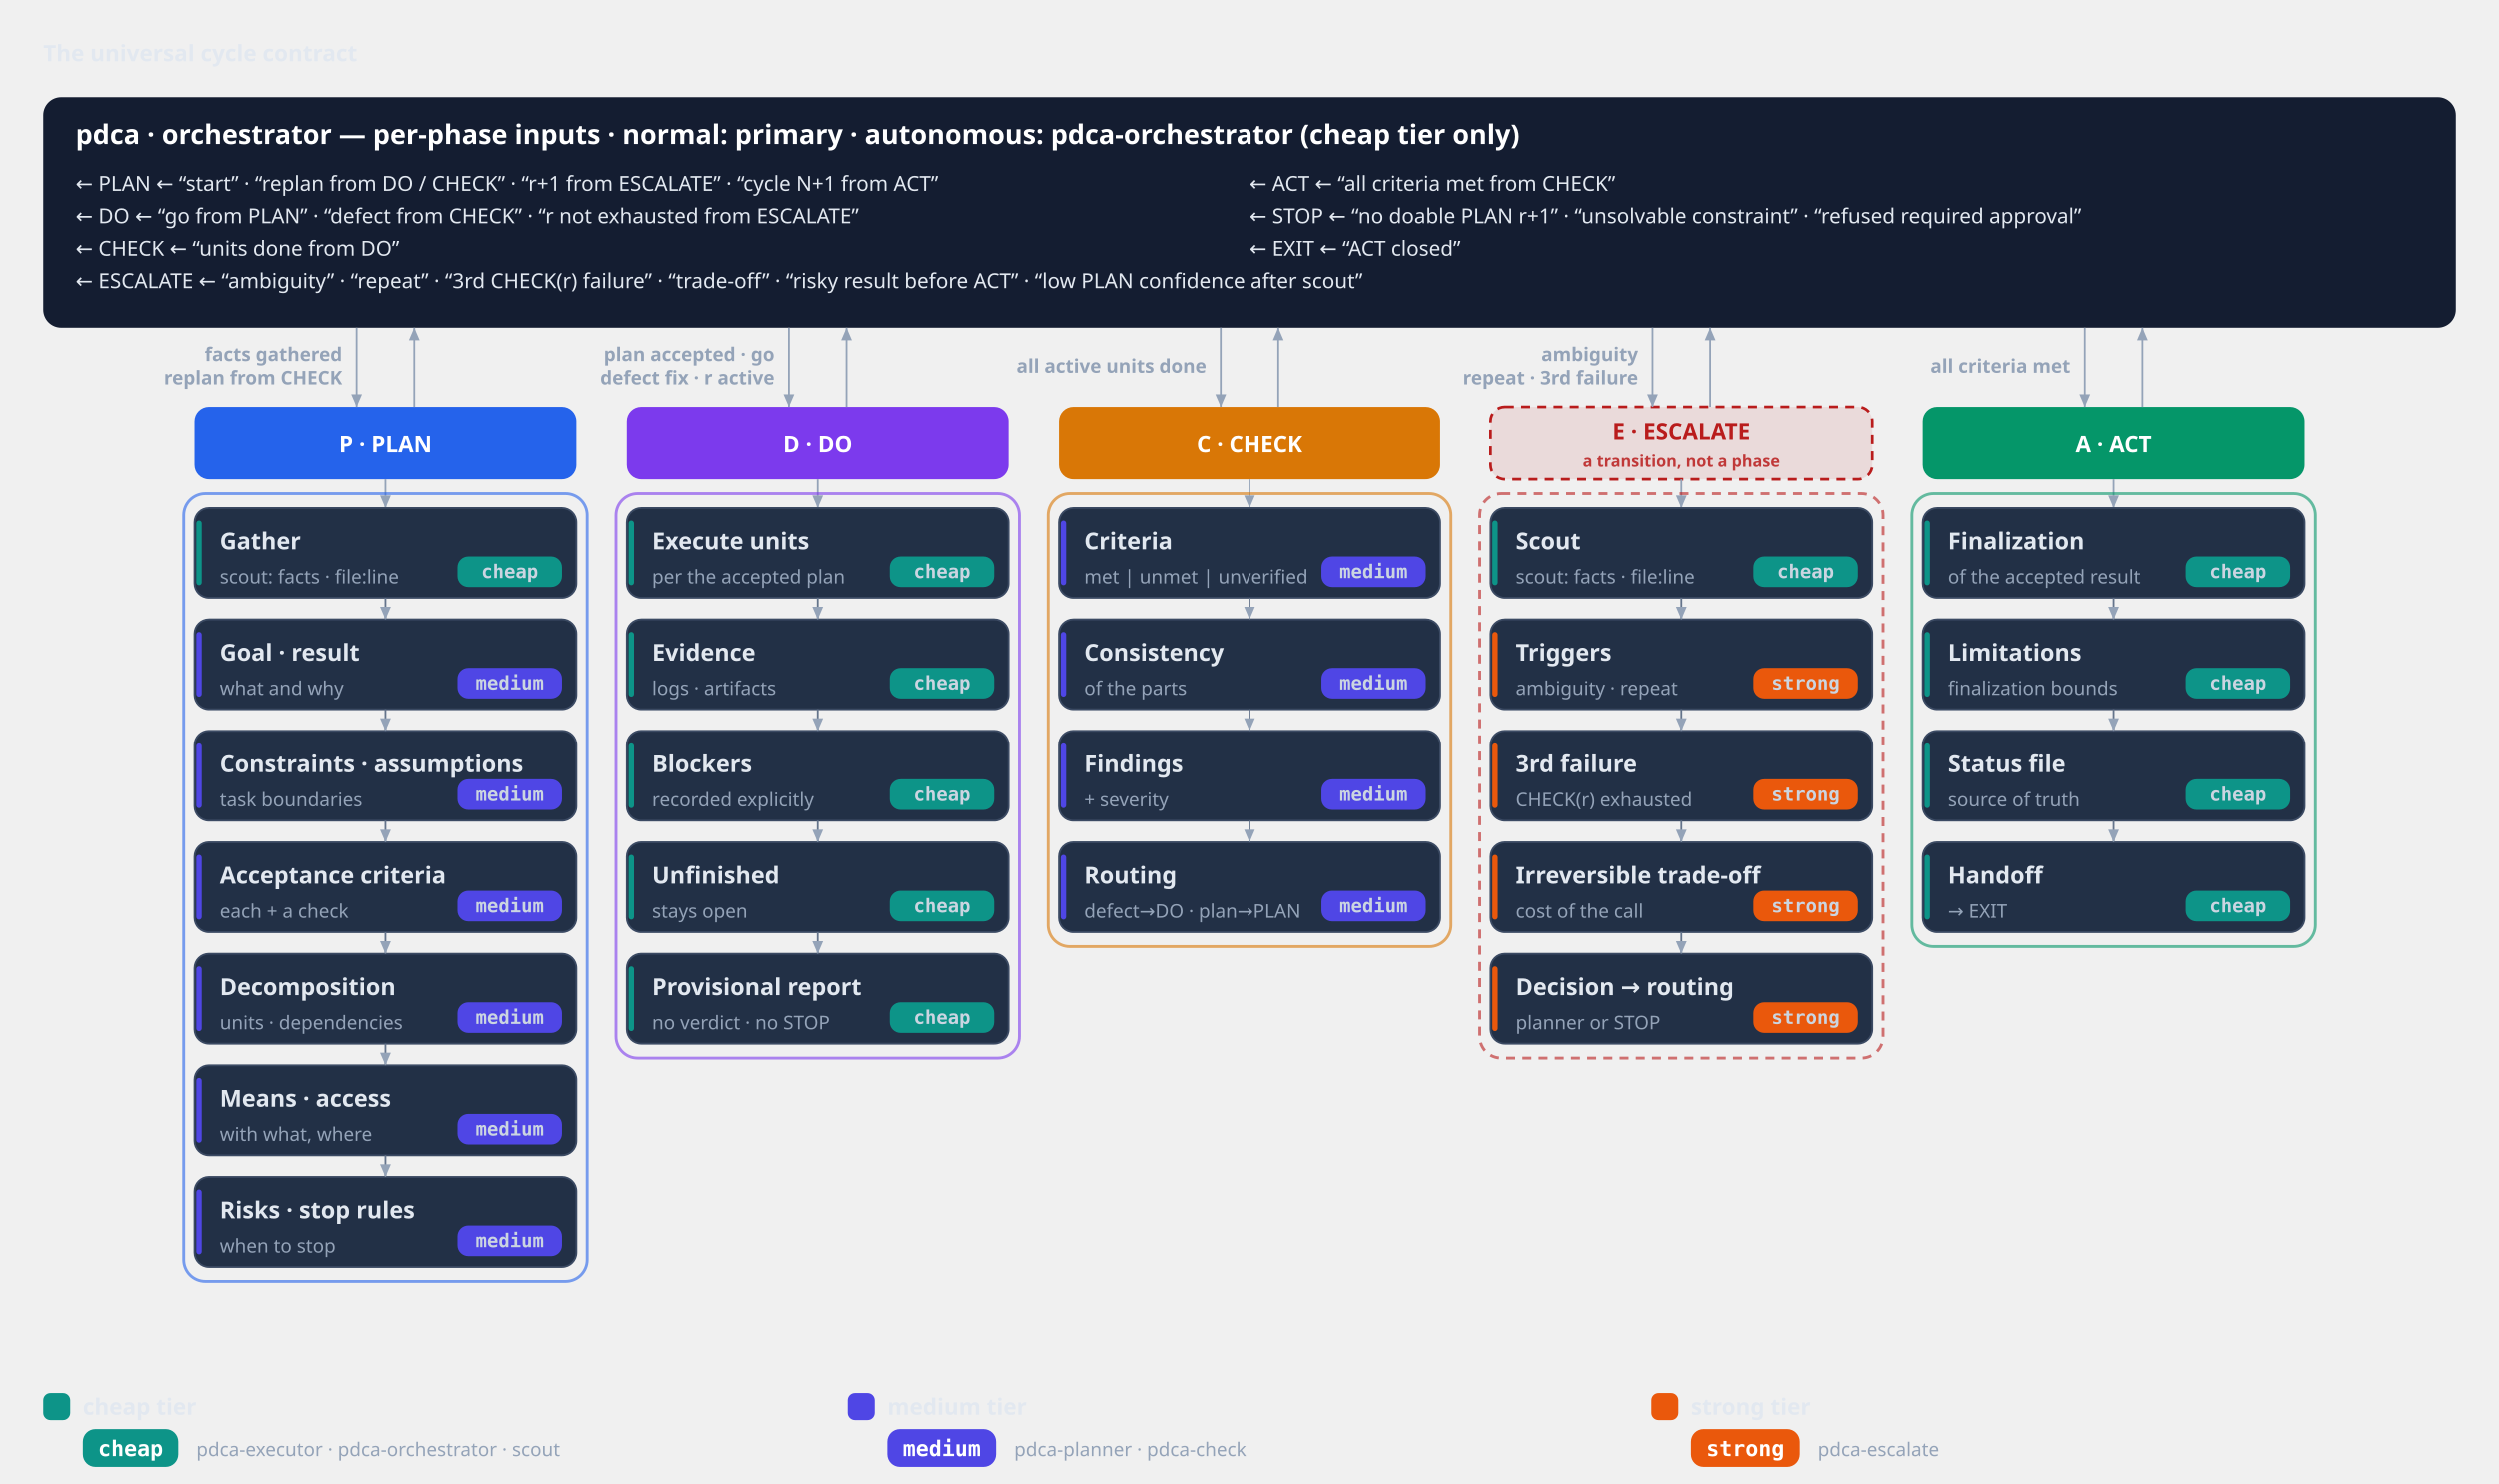
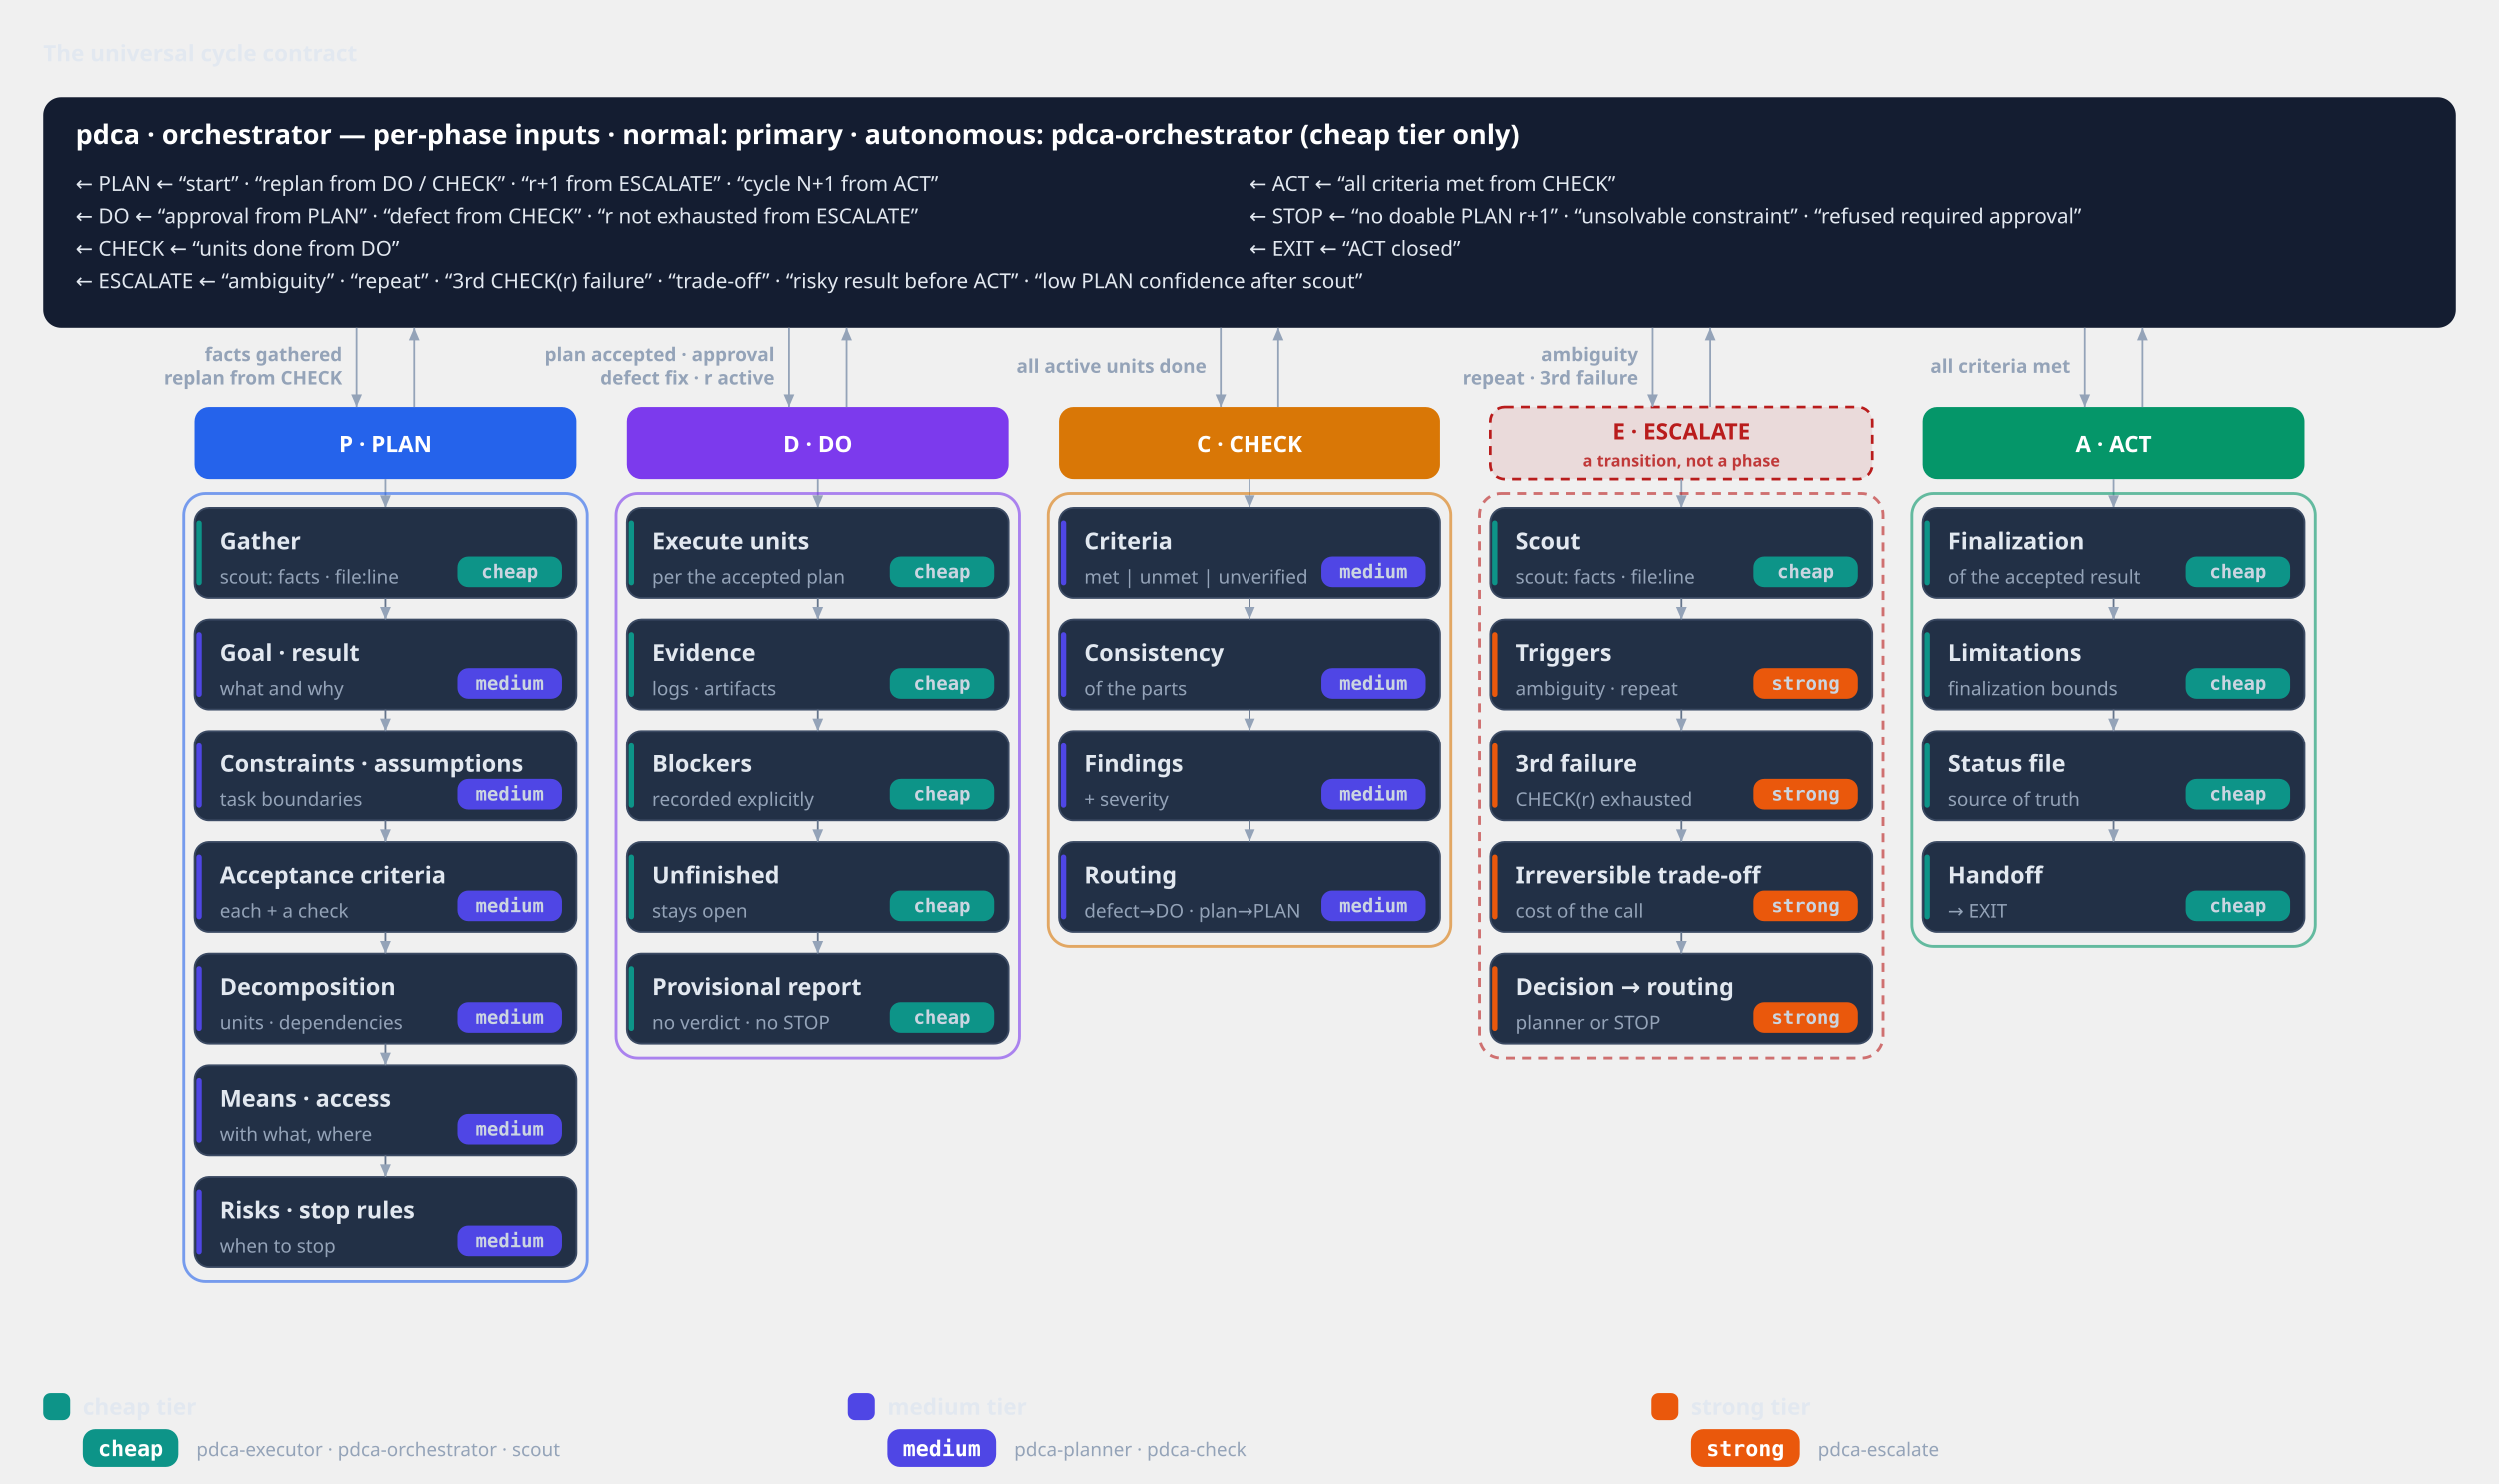
<svg xmlns="http://www.w3.org/2000/svg" viewBox="0 0 1388 824" width="1388" height="824" font-family="Segoe UI, system-ui, sans-serif" role="img">
  <defs>
    <marker id="arrow" markerWidth="9" markerHeight="9" refX="7" refY="3" orient="auto">
      <path d="M0,0 L7,3 L0,6 Z" fill="#94a3b8" />
    </marker>
  </defs>
  <style>
.t{font-size:13px;font-weight:600;fill:#e2e8f0}
.s{font-size:10.5px;fill:#94a3b8}
.h{font-size:12.5px;font-weight:700;fill:#ffffff}
.h2{font-size:12.5px;font-weight:700}
.h3{font-size:9px;font-weight:600}
.g{font-size:10.5px;font-weight:600}
.band{fill:#141d31}
.bt{fill:#ffffff;font-size:15px;font-weight:700}
.ol{fill:#e2e8f0;font-size:11.5px}
.lt{font-size:12.5px;font-weight:700;fill:#e2e8f0}
.ls{font-size:10.5px;fill:#94a3b8}
.lm{font-family:ui-monospace,Consolas,Menlo,monospace;font-size:12px;font-weight:700}
.bm{font-family:ui-monospace,Consolas,Menlo,monospace;font-size:10.5px;font-weight:700}
.st{font-size:14px;font-weight:700}
.ss{font-size:10.5px;font-weight:600}
</style>
  <text x="24" y="34" class="lt">The universal cycle contract</text>
  <rect x="24" y="54" width="1340" height="128" rx="10" class="band" />
  <text x="42" y="80" class="bt">pdca · orchestrator — per-phase inputs · normal: primary · autonomous: pdca-orchestrator (cheap tier only)</text>
  <text x="42" y="106" class="ol">← PLAN ← “start” · “replan from DO / CHECK” · “r+1 from ESCALATE” · “cycle N+1 from ACT”</text>
-   <text x="42" y="124" class="ol">← DO ← “go from PLAN” · “defect from CHECK” · “r not exhausted from ESCALATE”</text>
+   <text x="42" y="124" class="ol">← DO ← “approval from PLAN” · “defect from CHECK” · “r not exhausted from ESCALATE”</text>
  <text x="42" y="142" class="ol">← CHECK ← “units done from DO”</text>
  <text x="42" y="160" class="ol">← ESCALATE ← “ambiguity” · “repeat” · “3rd CHECK(r) failure” · “trade-off” · “risky result before ACT” · “low PLAN confidence after scout”</text>
  <text x="694.0" y="106" class="ol">← ACT ← “all criteria met from CHECK”</text>
  <text x="694.0" y="124" class="ol">← STOP ← “no doable PLAN r+1” · “unsolvable constraint” · “refused required approval”</text>
  <text x="694.0" y="142" class="ol">← EXIT ← “ACT closed”</text>
  <rect x="108.0" y="226" width="212" height="40" rx="8" fill="#2563eb" />
  <text x="214.0" y="251.0" class="h" fill="#ffffff" text-anchor="middle">P · PLAN</text>
  <polyline points="214.0,266 214.0,282" fill="none" stroke="#94a3b8" marker-end="url(#arrow)" />
  <rect x="108.0" y="282" width="212" height="50" rx="8" fill="#223046" stroke="#3b4a63" stroke-width="1" />
  <rect x="109.0" y="289" width="3" height="36" rx="1.5" fill="#0d9488" />
  <rect x="254.0" y="309" width="58" height="17" rx="6" fill="#0d9488" />
  <text x="283.0" y="321.0" class="bm" fill="#cbd5e1" text-anchor="middle">cheap</text>
  <text x="122.0" y="305" class="t">Gather</text>
  <text x="122.0" y="324" class="s">scout: facts · file:line</text>
  <rect x="108.0" y="344" width="212" height="50" rx="8" fill="#223046" stroke="#3b4a63" stroke-width="1" />
  <rect x="109.0" y="351" width="3" height="36" rx="1.5" fill="#4f46e5" />
  <rect x="254.0" y="371" width="58" height="17" rx="6" fill="#4f46e5" />
  <text x="283.0" y="383.0" class="bm" fill="#cbd5e1" text-anchor="middle">medium</text>
  <text x="122.0" y="367" class="t">Goal · result</text>
  <text x="122.0" y="386" class="s">what and why</text>
  <rect x="108.0" y="406" width="212" height="50" rx="8" fill="#223046" stroke="#3b4a63" stroke-width="1" />
  <rect x="109.0" y="413" width="3" height="36" rx="1.5" fill="#4f46e5" />
  <rect x="254.0" y="433" width="58" height="17" rx="6" fill="#4f46e5" />
  <text x="283.0" y="445.0" class="bm" fill="#cbd5e1" text-anchor="middle">medium</text>
  <text x="122.0" y="429" class="t">Constraints · assumptions</text>
  <text x="122.0" y="448" class="s">task boundaries</text>
  <rect x="108.0" y="468" width="212" height="50" rx="8" fill="#223046" stroke="#3b4a63" stroke-width="1" />
  <rect x="109.0" y="475" width="3" height="36" rx="1.5" fill="#4f46e5" />
  <rect x="254.0" y="495" width="58" height="17" rx="6" fill="#4f46e5" />
  <text x="283.0" y="507.0" class="bm" fill="#cbd5e1" text-anchor="middle">medium</text>
  <text x="122.0" y="491" class="t">Acceptance criteria</text>
  <text x="122.0" y="510" class="s">each + a check</text>
  <rect x="108.0" y="530" width="212" height="50" rx="8" fill="#223046" stroke="#3b4a63" stroke-width="1" />
  <rect x="109.0" y="537" width="3" height="36" rx="1.5" fill="#4f46e5" />
  <rect x="254.0" y="557" width="58" height="17" rx="6" fill="#4f46e5" />
  <text x="283.0" y="569.0" class="bm" fill="#cbd5e1" text-anchor="middle">medium</text>
  <text x="122.0" y="553" class="t">Decomposition</text>
  <text x="122.0" y="572" class="s">units · dependencies</text>
  <rect x="108.0" y="592" width="212" height="50" rx="8" fill="#223046" stroke="#3b4a63" stroke-width="1" />
  <rect x="109.0" y="599" width="3" height="36" rx="1.5" fill="#4f46e5" />
  <rect x="254.0" y="619" width="58" height="17" rx="6" fill="#4f46e5" />
  <text x="283.0" y="631.0" class="bm" fill="#cbd5e1" text-anchor="middle">medium</text>
  <text x="122.0" y="615" class="t">Means · access</text>
  <text x="122.0" y="634" class="s">with what, where</text>
  <rect x="108.0" y="654" width="212" height="50" rx="8" fill="#223046" stroke="#3b4a63" stroke-width="1" />
  <rect x="109.0" y="661" width="3" height="36" rx="1.5" fill="#4f46e5" />
  <rect x="254.0" y="681" width="58" height="17" rx="6" fill="#4f46e5" />
  <text x="283.0" y="693.0" class="bm" fill="#cbd5e1" text-anchor="middle">medium</text>
  <text x="122.0" y="677" class="t">Risks · stop rules</text>
  <text x="122.0" y="696" class="s">when to stop</text>
  <polyline points="214.0,332 214.0,344" fill="none" stroke="#64748b" marker-end="url(#arrow)" />
  <polyline points="214.0,394 214.0,406" fill="none" stroke="#64748b" marker-end="url(#arrow)" />
  <polyline points="214.0,456 214.0,468" fill="none" stroke="#64748b" marker-end="url(#arrow)" />
  <polyline points="214.0,518 214.0,530" fill="none" stroke="#64748b" marker-end="url(#arrow)" />
  <polyline points="214.0,580 214.0,592" fill="none" stroke="#64748b" marker-end="url(#arrow)" />
  <polyline points="214.0,642 214.0,654" fill="none" stroke="#64748b" marker-end="url(#arrow)" />
  <rect x="102.0" y="274" width="224" height="438" rx="12" fill="none" stroke="#2563eb" stroke-opacity="0.6" stroke-width="1.6" />
  <rect x="348.0" y="226" width="212" height="40" rx="8" fill="#7c3aed" />
  <text x="454.0" y="251.0" class="h" fill="#ffffff" text-anchor="middle">D · DO</text>
  <polyline points="454.0,266 454.0,282" fill="none" stroke="#94a3b8" marker-end="url(#arrow)" />
  <rect x="348.0" y="282" width="212" height="50" rx="8" fill="#223046" stroke="#3b4a63" stroke-width="1" />
  <rect x="349.0" y="289" width="3" height="36" rx="1.5" fill="#0d9488" />
  <rect x="494.0" y="309" width="58" height="17" rx="6" fill="#0d9488" />
  <text x="523.0" y="321.0" class="bm" fill="#cbd5e1" text-anchor="middle">cheap</text>
  <text x="362.0" y="305" class="t">Execute units</text>
  <text x="362.0" y="324" class="s">per the accepted plan</text>
  <rect x="348.0" y="344" width="212" height="50" rx="8" fill="#223046" stroke="#3b4a63" stroke-width="1" />
  <rect x="349.0" y="351" width="3" height="36" rx="1.5" fill="#0d9488" />
  <rect x="494.0" y="371" width="58" height="17" rx="6" fill="#0d9488" />
  <text x="523.0" y="383.0" class="bm" fill="#cbd5e1" text-anchor="middle">cheap</text>
  <text x="362.0" y="367" class="t">Evidence</text>
  <text x="362.0" y="386" class="s">logs · artifacts</text>
  <rect x="348.0" y="406" width="212" height="50" rx="8" fill="#223046" stroke="#3b4a63" stroke-width="1" />
  <rect x="349.0" y="413" width="3" height="36" rx="1.5" fill="#0d9488" />
  <rect x="494.0" y="433" width="58" height="17" rx="6" fill="#0d9488" />
  <text x="523.0" y="445.0" class="bm" fill="#cbd5e1" text-anchor="middle">cheap</text>
  <text x="362.0" y="429" class="t">Blockers</text>
  <text x="362.0" y="448" class="s">recorded explicitly</text>
  <rect x="348.0" y="468" width="212" height="50" rx="8" fill="#223046" stroke="#3b4a63" stroke-width="1" />
  <rect x="349.0" y="475" width="3" height="36" rx="1.5" fill="#0d9488" />
  <rect x="494.0" y="495" width="58" height="17" rx="6" fill="#0d9488" />
  <text x="523.0" y="507.0" class="bm" fill="#cbd5e1" text-anchor="middle">cheap</text>
  <text x="362.0" y="491" class="t">Unfinished</text>
  <text x="362.0" y="510" class="s">stays open</text>
  <rect x="348.0" y="530" width="212" height="50" rx="8" fill="#223046" stroke="#3b4a63" stroke-width="1" />
  <rect x="349.0" y="537" width="3" height="36" rx="1.5" fill="#0d9488" />
  <rect x="494.0" y="557" width="58" height="17" rx="6" fill="#0d9488" />
  <text x="523.0" y="569.0" class="bm" fill="#cbd5e1" text-anchor="middle">cheap</text>
  <text x="362.0" y="553" class="t">Provisional report</text>
  <text x="362.0" y="572" class="s">no verdict · no STOP</text>
  <polyline points="454.0,332 454.0,344" fill="none" stroke="#64748b" marker-end="url(#arrow)" />
  <polyline points="454.0,394 454.0,406" fill="none" stroke="#64748b" marker-end="url(#arrow)" />
  <polyline points="454.0,456 454.0,468" fill="none" stroke="#64748b" marker-end="url(#arrow)" />
  <polyline points="454.0,518 454.0,530" fill="none" stroke="#64748b" marker-end="url(#arrow)" />
  <rect x="342.0" y="274" width="224" height="314" rx="12" fill="none" stroke="#7c3aed" stroke-opacity="0.6" stroke-width="1.6" />
  <rect x="588.0" y="226" width="212" height="40" rx="8" fill="#d97706" />
  <text x="694.0" y="251.0" class="h" fill="#ffffff" text-anchor="middle">C · CHECK</text>
  <polyline points="694.0,266 694.0,282" fill="none" stroke="#94a3b8" marker-end="url(#arrow)" />
  <rect x="588.0" y="282" width="212" height="50" rx="8" fill="#223046" stroke="#3b4a63" stroke-width="1" />
  <rect x="589.0" y="289" width="3" height="36" rx="1.5" fill="#4f46e5" />
  <rect x="734.0" y="309" width="58" height="17" rx="6" fill="#4f46e5" />
  <text x="763.0" y="321.0" class="bm" fill="#cbd5e1" text-anchor="middle">medium</text>
  <text x="602.0" y="305" class="t">Criteria</text>
  <text x="602.0" y="324" class="s">met | unmet | unverified</text>
  <rect x="588.0" y="344" width="212" height="50" rx="8" fill="#223046" stroke="#3b4a63" stroke-width="1" />
  <rect x="589.0" y="351" width="3" height="36" rx="1.5" fill="#4f46e5" />
  <rect x="734.0" y="371" width="58" height="17" rx="6" fill="#4f46e5" />
  <text x="763.0" y="383.0" class="bm" fill="#cbd5e1" text-anchor="middle">medium</text>
  <text x="602.0" y="367" class="t">Consistency</text>
  <text x="602.0" y="386" class="s">of the parts</text>
  <rect x="588.0" y="406" width="212" height="50" rx="8" fill="#223046" stroke="#3b4a63" stroke-width="1" />
  <rect x="589.0" y="413" width="3" height="36" rx="1.5" fill="#4f46e5" />
  <rect x="734.0" y="433" width="58" height="17" rx="6" fill="#4f46e5" />
  <text x="763.0" y="445.0" class="bm" fill="#cbd5e1" text-anchor="middle">medium</text>
  <text x="602.0" y="429" class="t">Findings</text>
  <text x="602.0" y="448" class="s">+ severity</text>
  <rect x="588.0" y="468" width="212" height="50" rx="8" fill="#223046" stroke="#3b4a63" stroke-width="1" />
  <rect x="589.0" y="475" width="3" height="36" rx="1.5" fill="#4f46e5" />
  <rect x="734.0" y="495" width="58" height="17" rx="6" fill="#4f46e5" />
  <text x="763.0" y="507.0" class="bm" fill="#cbd5e1" text-anchor="middle">medium</text>
  <text x="602.0" y="491" class="t">Routing</text>
  <text x="602.0" y="510" class="s">defect→DO · plan→PLAN</text>
  <polyline points="694.0,332 694.0,344" fill="none" stroke="#64748b" marker-end="url(#arrow)" />
  <polyline points="694.0,394 694.0,406" fill="none" stroke="#64748b" marker-end="url(#arrow)" />
  <polyline points="694.0,456 694.0,468" fill="none" stroke="#64748b" marker-end="url(#arrow)" />
  <rect x="582.0" y="274" width="224" height="252" rx="12" fill="none" stroke="#d97706" stroke-opacity="0.6" stroke-width="1.6" />
  <rect x="828.0" y="226" width="212" height="40" rx="8" fill="#b91c1c" fill-opacity="0.10" stroke="#b91c1c" stroke-width="1.5" stroke-dasharray="5,4" />
  <text x="934.0" y="244.0" class="h2" fill="#b91c1c" text-anchor="middle">E · ESCALATE</text>
  <text x="934.0" y="259.0" class="h3" fill="#b91c1c" opacity="0.85" text-anchor="middle">a transition, not a phase</text>
  <polyline points="934.0,266 934.0,282" fill="none" stroke="#94a3b8" marker-end="url(#arrow)" />
  <rect x="828.0" y="282" width="212" height="50" rx="8" fill="#223046" stroke="#3b4a63" stroke-width="1" />
  <rect x="829.0" y="289" width="3" height="36" rx="1.5" fill="#0d9488" />
  <rect x="974.0" y="309" width="58" height="17" rx="6" fill="#0d9488" />
  <text x="1003.0" y="321.0" class="bm" fill="#cbd5e1" text-anchor="middle">cheap</text>
  <text x="842.0" y="305" class="t">Scout</text>
  <text x="842.0" y="324" class="s">scout: facts · file:line</text>
  <rect x="828.0" y="344" width="212" height="50" rx="8" fill="#223046" stroke="#3b4a63" stroke-width="1" />
  <rect x="829.0" y="351" width="3" height="36" rx="1.5" fill="#ea580c" />
  <rect x="974.0" y="371" width="58" height="17" rx="6" fill="#ea580c" />
  <text x="1003.0" y="383.0" class="bm" fill="#cbd5e1" text-anchor="middle">strong</text>
  <text x="842.0" y="367" class="t">Triggers</text>
  <text x="842.0" y="386" class="s">ambiguity · repeat</text>
  <rect x="828.0" y="406" width="212" height="50" rx="8" fill="#223046" stroke="#3b4a63" stroke-width="1" />
  <rect x="829.0" y="413" width="3" height="36" rx="1.5" fill="#ea580c" />
  <rect x="974.0" y="433" width="58" height="17" rx="6" fill="#ea580c" />
  <text x="1003.0" y="445.0" class="bm" fill="#cbd5e1" text-anchor="middle">strong</text>
  <text x="842.0" y="429" class="t">3rd failure</text>
  <text x="842.0" y="448" class="s">CHECK(r) exhausted</text>
  <rect x="828.0" y="468" width="212" height="50" rx="8" fill="#223046" stroke="#3b4a63" stroke-width="1" />
  <rect x="829.0" y="475" width="3" height="36" rx="1.5" fill="#ea580c" />
  <rect x="974.0" y="495" width="58" height="17" rx="6" fill="#ea580c" />
  <text x="1003.0" y="507.0" class="bm" fill="#cbd5e1" text-anchor="middle">strong</text>
  <text x="842.0" y="491" class="t">Irreversible trade-off</text>
  <text x="842.0" y="510" class="s">cost of the call</text>
  <rect x="828.0" y="530" width="212" height="50" rx="8" fill="#223046" stroke="#3b4a63" stroke-width="1" />
  <rect x="829.0" y="537" width="3" height="36" rx="1.5" fill="#ea580c" />
  <rect x="974.0" y="557" width="58" height="17" rx="6" fill="#ea580c" />
  <text x="1003.0" y="569.0" class="bm" fill="#cbd5e1" text-anchor="middle">strong</text>
  <text x="842.0" y="553" class="t">Decision → routing</text>
  <text x="842.0" y="572" class="s">planner or STOP</text>
  <polyline points="934.0,332 934.0,344" fill="none" stroke="#64748b" marker-end="url(#arrow)" />
  <polyline points="934.0,394 934.0,406" fill="none" stroke="#64748b" marker-end="url(#arrow)" />
  <polyline points="934.0,456 934.0,468" fill="none" stroke="#64748b" marker-end="url(#arrow)" />
  <polyline points="934.0,518 934.0,530" fill="none" stroke="#64748b" marker-end="url(#arrow)" />
  <rect x="822.0" y="274" width="224" height="314" rx="12" fill="none" stroke="#b91c1c" stroke-opacity="0.6" stroke-width="1.6" stroke-dasharray="5,4" />
  <rect x="1068.0" y="226" width="212" height="40" rx="8" fill="#059669" />
  <text x="1174.0" y="251.0" class="h" fill="#ffffff" text-anchor="middle">A · ACT</text>
  <polyline points="1174.0,266 1174.0,282" fill="none" stroke="#94a3b8" marker-end="url(#arrow)" />
  <rect x="1068.0" y="282" width="212" height="50" rx="8" fill="#223046" stroke="#3b4a63" stroke-width="1" />
  <rect x="1069.0" y="289" width="3" height="36" rx="1.5" fill="#0d9488" />
  <rect x="1214.0" y="309" width="58" height="17" rx="6" fill="#0d9488" />
  <text x="1243.0" y="321.0" class="bm" fill="#cbd5e1" text-anchor="middle">cheap</text>
  <text x="1082.0" y="305" class="t">Finalization</text>
  <text x="1082.0" y="324" class="s">of the accepted result</text>
  <rect x="1068.0" y="344" width="212" height="50" rx="8" fill="#223046" stroke="#3b4a63" stroke-width="1" />
  <rect x="1069.0" y="351" width="3" height="36" rx="1.5" fill="#0d9488" />
  <rect x="1214.0" y="371" width="58" height="17" rx="6" fill="#0d9488" />
  <text x="1243.0" y="383.0" class="bm" fill="#cbd5e1" text-anchor="middle">cheap</text>
  <text x="1082.0" y="367" class="t">Limitations</text>
  <text x="1082.0" y="386" class="s">finalization bounds</text>
  <rect x="1068.0" y="406" width="212" height="50" rx="8" fill="#223046" stroke="#3b4a63" stroke-width="1" />
  <rect x="1069.0" y="413" width="3" height="36" rx="1.5" fill="#0d9488" />
  <rect x="1214.0" y="433" width="58" height="17" rx="6" fill="#0d9488" />
  <text x="1243.0" y="445.0" class="bm" fill="#cbd5e1" text-anchor="middle">cheap</text>
  <text x="1082.0" y="429" class="t">Status file</text>
  <text x="1082.0" y="448" class="s">source of truth</text>
  <rect x="1068.0" y="468" width="212" height="50" rx="8" fill="#223046" stroke="#3b4a63" stroke-width="1" />
  <rect x="1069.0" y="475" width="3" height="36" rx="1.5" fill="#0d9488" />
  <rect x="1214.0" y="495" width="58" height="17" rx="6" fill="#0d9488" />
  <text x="1243.0" y="507.0" class="bm" fill="#cbd5e1" text-anchor="middle">cheap</text>
  <text x="1082.0" y="491" class="t">Handoff</text>
  <text x="1082.0" y="510" class="s">→ EXIT</text>
  <polyline points="1174.0,332 1174.0,344" fill="none" stroke="#64748b" marker-end="url(#arrow)" />
  <polyline points="1174.0,394 1174.0,406" fill="none" stroke="#64748b" marker-end="url(#arrow)" />
  <polyline points="1174.0,456 1174.0,468" fill="none" stroke="#64748b" marker-end="url(#arrow)" />
  <rect x="1062.0" y="274" width="224" height="252" rx="12" fill="none" stroke="#059669" stroke-opacity="0.6" stroke-width="1.6" />
  <polyline points="198.0,182 198.0,226" fill="none" stroke="#94a3b8" data-edge-id="dispatch_p" marker-end="url(#arrow)" />
  <text x="190.0" y="200.5" class="g" fill="#94a3b8" text-anchor="end">facts gathered</text>
  <text x="190.0" y="213.5" class="g" fill="#94a3b8" text-anchor="end">replan from CHECK</text>
  <polyline points="230.0,226 230.0,182" fill="none" stroke="#94a3b8" data-edge-id="return_p" marker-end="url(#arrow)" />
  <polyline points="438.0,182 438.0,226" fill="none" stroke="#94a3b8" data-edge-id="dispatch_d" marker-end="url(#arrow)" />
-   <text x="430.0" y="200.5" class="g" fill="#94a3b8" text-anchor="end">plan accepted · go</text>
+   <text x="430.0" y="200.5" class="g" fill="#94a3b8" text-anchor="end">plan accepted · approval</text>
  <text x="430.0" y="213.5" class="g" fill="#94a3b8" text-anchor="end">defect fix · r active</text>
  <polyline points="470.0,226 470.0,182" fill="none" stroke="#94a3b8" data-edge-id="return_d" marker-end="url(#arrow)" />
  <polyline points="678.0,182 678.0,226" fill="none" stroke="#94a3b8" data-edge-id="dispatch_c" marker-end="url(#arrow)" />
  <text x="670.0" y="207.0" class="g" fill="#94a3b8" text-anchor="end">all active units done</text>
  <polyline points="710.0,226 710.0,182" fill="none" stroke="#94a3b8" data-edge-id="return_c" marker-end="url(#arrow)" />
  <polyline points="918.0,182 918.0,226" fill="none" stroke="#94a3b8" data-edge-id="dispatch_e" marker-end="url(#arrow)" />
  <text x="910.0" y="200.5" class="g" fill="#94a3b8" text-anchor="end">ambiguity</text>
  <text x="910.0" y="213.5" class="g" fill="#94a3b8" text-anchor="end">repeat · 3rd failure</text>
  <polyline points="950.0,226 950.0,182" fill="none" stroke="#94a3b8" data-edge-id="return_e" marker-end="url(#arrow)" />
  <polyline points="1158.0,182 1158.0,226" fill="none" stroke="#94a3b8" data-edge-id="dispatch_a" marker-end="url(#arrow)" />
  <text x="1150.0" y="207.0" class="g" fill="#94a3b8" text-anchor="end">all criteria met</text>
  <polyline points="1190.0,226 1190.0,182" fill="none" stroke="#94a3b8" data-edge-id="return_a" marker-end="url(#arrow)" />
  <rect x="24.0" y="774" width="15" height="15" rx="4" fill="#0d9488" />
  <text x="46.0" y="786" class="lt">cheap tier</text>
  <rect x="46.0" y="794" width="53.0" height="21" rx="7" fill="#0d9488" />
  <text x="72.5" y="809" class="lm" fill="#ffffff" text-anchor="middle">cheap</text>
  <text x="109.0" y="809" class="ls">pdca-executor · pdca-orchestrator · scout</text>
  <rect x="470.667" y="774" width="15" height="15" rx="4" fill="#4f46e5" />
  <text x="492.667" y="786" class="lt">medium tier</text>
  <rect x="492.667" y="794" width="60.4" height="21" rx="7" fill="#4f46e5" />
  <text x="522.867" y="809" class="lm" fill="#ffffff" text-anchor="middle">medium</text>
  <text x="563.067" y="809" class="ls">pdca-planner · pdca-check</text>
  <rect x="917.333" y="774" width="15" height="15" rx="4" fill="#ea580c" />
  <text x="939.333" y="786" class="lt">strong tier</text>
  <rect x="939.333" y="794" width="60.4" height="21" rx="7" fill="#ea580c" />
  <text x="969.533" y="809" class="lm" fill="#ffffff" text-anchor="middle">strong</text>
  <text x="1009.733" y="809" class="ls">pdca-escalate</text>
  <text x="24" y="842" class="lt">The cycle state graph</text>
  <rect x="24" y="992" width="156" height="56" rx="10" fill="#94a3b8" fill-opacity="0.10" stroke="#94a3b8" stroke-width="1.8" data-node-id="START" />
  <text x="102.0" y="1019.0" class="st" fill="#94a3b8" text-anchor="middle">START</text>
  <text x="102.0" y="1036.0" class="ss" fill="#94a3b8" text-anchor="middle" opacity="0.8">start</text>
  <rect x="256" y="992" width="156" height="56" rx="10" fill="#60a5fa" fill-opacity="0.10" stroke="#60a5fa" stroke-width="1.8" data-node-id="PLAN" />
  <text x="334.0" y="1019.0" class="st" fill="#60a5fa" text-anchor="middle">P · PLAN</text>
  <text x="334.0" y="1036.0" class="ss" fill="#60a5fa" text-anchor="middle" opacity="0.8">plan</text>
  <rect x="488" y="992" width="156" height="56" rx="10" fill="#a78bfa" fill-opacity="0.10" stroke="#a78bfa" stroke-width="1.8" data-node-id="DO" />
  <text x="566.0" y="1019.0" class="st" fill="#a78bfa" text-anchor="middle">D · DO</text>
  <text x="566.0" y="1036.0" class="ss" fill="#a78bfa" text-anchor="middle" opacity="0.8">execute</text>
  <rect x="720" y="992" width="156" height="56" rx="10" fill="#fbbf24" fill-opacity="0.10" stroke="#fbbf24" stroke-width="1.8" data-node-id="CHECK" />
  <text x="798.0" y="1019.0" class="st" fill="#fbbf24" text-anchor="middle">C · CHECK</text>
  <text x="798.0" y="1036.0" class="ss" fill="#fbbf24" text-anchor="middle" opacity="0.8">verify</text>
  <rect x="952" y="992" width="156" height="56" rx="10" fill="#34d399" fill-opacity="0.10" stroke="#34d399" stroke-width="1.8" data-node-id="ACT" />
  <text x="1030.0" y="1019.0" class="st" fill="#34d399" text-anchor="middle">A · ACT</text>
  <text x="1030.0" y="1036.0" class="ss" fill="#34d399" text-anchor="middle" opacity="0.8">finalize</text>
  <rect x="1184" y="992" width="156" height="56" rx="10" fill="#94a3b8" fill-opacity="0.10" stroke="#94a3b8" stroke-width="1.8" data-node-id="EXIT" />
  <text x="1262.0" y="1019.0" class="st" fill="#94a3b8" text-anchor="middle">EXIT</text>
  <text x="1262.0" y="1036.0" class="ss" fill="#94a3b8" text-anchor="middle" opacity="0.8">exit</text>
  <polyline points="180,1020.0 256,1020.0" fill="none" stroke="#94a3b8" data-edge-id="start_plan" marker-end="url(#arrow)" />
  <text x="218.0" y="1013.0" class="g" fill="#cbd5e1" text-anchor="middle">start</text>
  <polyline points="412,1020.0 488,1020.0" fill="none" stroke="#94a3b8" data-edge-id="plan_do" marker-end="url(#arrow)" />
-   <text x="450.0" y="987.0" class="g" fill="#cbd5e1" text-anchor="middle">go (normal)</text>
+   <text x="450.0" y="987.0" class="g" fill="#cbd5e1" text-anchor="middle">апрув (normal)</text>
  <text x="450.0" y="1000.0" class="g" fill="#cbd5e1" text-anchor="middle">instant (auto)</text>
  <text x="450.0" y="1013.0" class="g" fill="#cbd5e1" text-anchor="middle">· n=1/3</text>
  <polyline points="644,1020.0 720,1020.0" fill="none" stroke="#94a3b8" data-edge-id="do_check" marker-end="url(#arrow)" />
  <text x="682.0" y="1013.0" class="g" fill="#cbd5e1" text-anchor="middle">units done</text>
  <polyline points="876,1020.0 952,1020.0" fill="none" stroke="#94a3b8" data-edge-id="check_act" marker-end="url(#arrow)" />
  <text x="914.0" y="1013.0" class="g" fill="#cbd5e1" text-anchor="middle">criteria met</text>
  <polyline points="1108,1020.0 1184,1020.0" fill="none" stroke="#94a3b8" data-edge-id="act_exit" marker-end="url(#arrow)" />
  <text x="1146.0" y="1013.0" class="g" fill="#cbd5e1" text-anchor="middle">closed</text>
  <path d="M988,992 C988,952 376,952 376,992" fill="none" stroke="#34d399" stroke-dasharray="5,4" data-edge-id="act_plan" marker-end="url(#arrow)" />
  <text x="682" y="948" class="g" fill="#cbd5e1" text-anchor="middle">next cycle · N+1</text>
  <path d="M566,992 C566,920 334,920 334,992" fill="none" stroke="#94a3b8" data-edge-id="do_plan_blocker" marker-end="url(#arrow)" />
  <text x="450" y="916" class="g" fill="#cbd5e1" text-anchor="middle">new precondition</text>
  <path d="M798,992 C798,888 566,888 566,992" fill="none" stroke="#94a3b8" data-edge-id="check_do_defect" marker-end="url(#arrow)" />
  <text x="682" y="884" class="g" fill="#cbd5e1" text-anchor="middle">defect · n+1 (n/3)</text>
  <path d="M798,992 C798,856 334,856 334,992" fill="none" stroke="#94a3b8" data-edge-id="check_plan_replan" marker-end="url(#arrow)" />
  <text x="566" y="852" class="g" fill="#cbd5e1" text-anchor="middle">wrong plan → planner · r+1 on revision</text>
  <rect x="488" y="1172" width="156" height="56" rx="10" fill="#f87171" fill-opacity="0.10" stroke="#f87171" stroke-width="1.8" data-node-id="ESCALATE" />
  <text x="566.0" y="1199.0" class="st" fill="#f87171" text-anchor="middle">ESCALATION</text>
  <text x="566.0" y="1216.0" class="ss" fill="#f87171" text-anchor="middle" opacity="0.8">decision</text>
  <rect x="1184" y="1172" width="156" height="56" rx="10" fill="#dc2626" fill-opacity="0.10" stroke="#dc2626" stroke-width="1.8" data-node-id="STOP" />
  <text x="1262.0" y="1199.0" class="st" fill="#dc2626" text-anchor="middle">STOP</text>
  <text x="1262.0" y="1216.0" class="ss" fill="#dc2626" text-anchor="middle" opacity="0.8">terminal</text>
  <path d="M798,1048 C798,1128 566,1092 566,1172" fill="none" stroke="#f87171" data-edge-id="check_escalate" marker-end="url(#arrow)" />
  <text x="700" y="1110.0" class="g" fill="#cbd5e1" text-anchor="middle">repeat · 3rd failure</text>
  <polyline points="516,1172 516,1048" fill="none" stroke="#f87171" data-edge-id="escalate_do" marker-end="url(#arrow)" />
  <text x="504" y="1110.0" class="g" fill="#cbd5e1" text-anchor="end">r not exhausted → DO</text>
  <polyline points="488,1200.0 334,1200.0 334,1048" fill="none" stroke="#f87171" data-edge-id="escalate_plan" marker-end="url(#arrow)" />
  <text x="411" y="1190.0" class="g" fill="#cbd5e1" text-anchor="middle">r exhausted → PLAN r+1</text>
  <polyline points="644,1200.0 1184,1200.0" fill="none" stroke="#f87171" data-edge-id="escalate_stop" marker-end="url(#arrow)" />
  <text x="914" y="1190.0" class="g" fill="#cbd5e1" text-anchor="middle">STOP: no plan r+1</text>
  <text x="24" y="1290" class="g" fill="#94a3b8" text-anchor="start">plain arrow — a transition</text>
  <text x="320" y="1290" class="g" fill="#94a3b8" text-anchor="start">arc — loop-back before ACT</text>
  <text x="600" y="1290" class="g" fill="#94a3b8" text-anchor="start">dashed — next cycle</text>
  <text x="860" y="1290" class="g" fill="#94a3b8" text-anchor="start">bottom row — escalation and STOP</text>
</svg>
